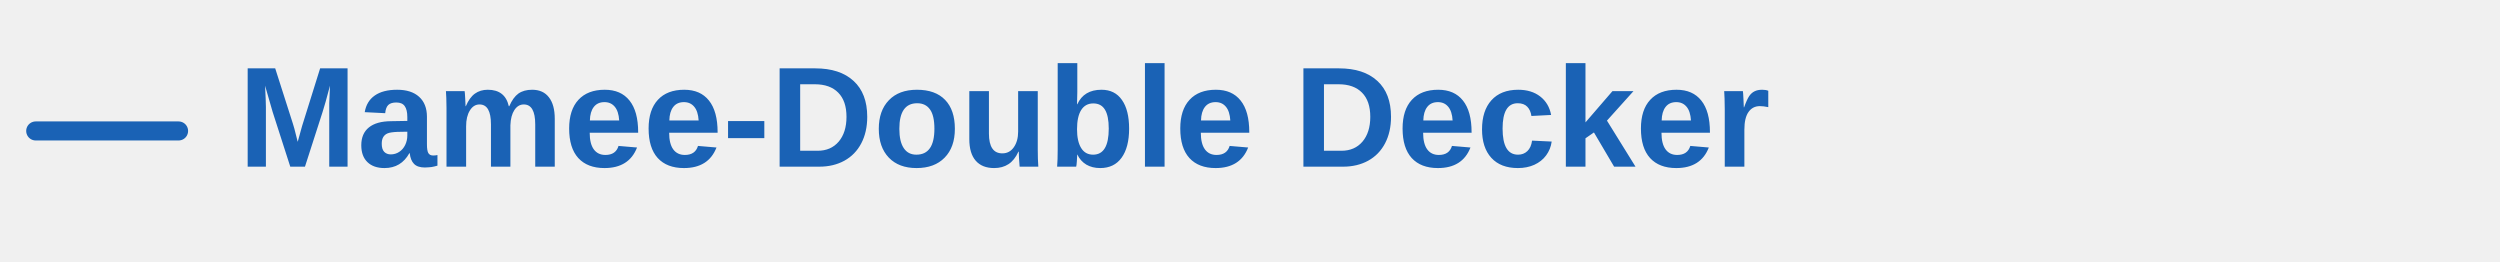
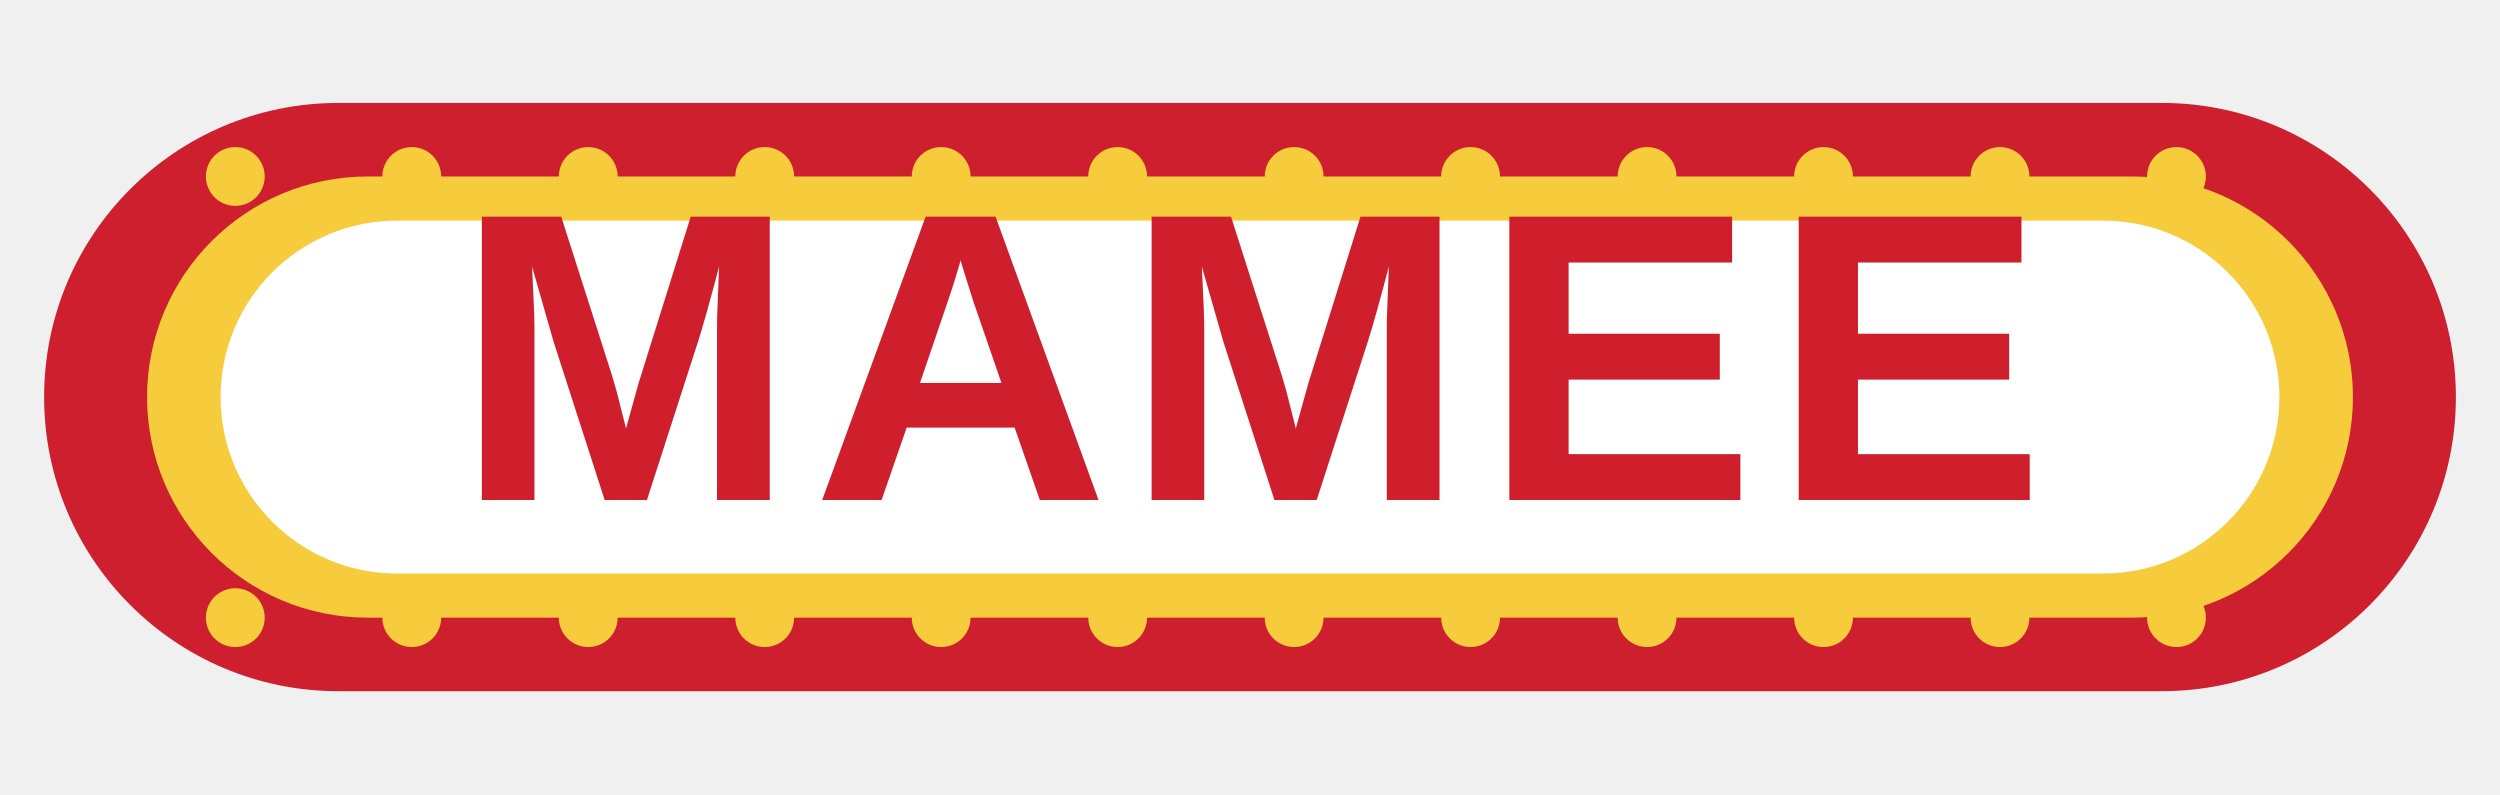
- <svg xmlns="http://www.w3.org/2000/svg" width="420" height="44" viewBox="0 0 420 44" role="img" aria-label="Mamee-Double Decker">
-   <line x1="6" y1="22" x2="30" y2="22" stroke="#1a62b5" stroke-width="3.2" stroke-linecap="round" />
-   <text x="40" y="28" fill="#1a62b5" font-family="Montserrat, Arial, sans-serif" font-size="24" font-weight="700">Mamee-Double Decker</text>
+ <svg xmlns="http://www.w3.org/2000/svg" width="340" height="108" viewBox="0 0 340 108" role="img" aria-label="MAMEE logo">
+   <rect x="6" y="14" width="328" height="80" rx="40" fill="#cd1f2d" />
+   <rect x="20" y="24" width="300" height="60" rx="30" fill="#f6cb3c" />
+   <rect x="30" y="30" width="280" height="48" rx="24" fill="#ffffff" />
+   <circle cx="32" cy="24" r="4" fill="#f6cb3c" />
+   <circle cx="56" cy="24" r="4" fill="#f6cb3c" />
+   <circle cx="80" cy="24" r="4" fill="#f6cb3c" />
+   <circle cx="104" cy="24" r="4" fill="#f6cb3c" />
+   <circle cx="128" cy="24" r="4" fill="#f6cb3c" />
+   <circle cx="152" cy="24" r="4" fill="#f6cb3c" />
+   <circle cx="176" cy="24" r="4" fill="#f6cb3c" />
+   <circle cx="200" cy="24" r="4" fill="#f6cb3c" />
+   <circle cx="224" cy="24" r="4" fill="#f6cb3c" />
+   <circle cx="248" cy="24" r="4" fill="#f6cb3c" />
+   <circle cx="272" cy="24" r="4" fill="#f6cb3c" />
+   <circle cx="296" cy="24" r="4" fill="#f6cb3c" />
+   <circle cx="32" cy="84" r="4" fill="#f6cb3c" />
+   <circle cx="56" cy="84" r="4" fill="#f6cb3c" />
+   <circle cx="80" cy="84" r="4" fill="#f6cb3c" />
+   <circle cx="104" cy="84" r="4" fill="#f6cb3c" />
+   <circle cx="128" cy="84" r="4" fill="#f6cb3c" />
+   <circle cx="152" cy="84" r="4" fill="#f6cb3c" />
+   <circle cx="176" cy="84" r="4" fill="#f6cb3c" />
+   <circle cx="200" cy="84" r="4" fill="#f6cb3c" />
+   <circle cx="224" cy="84" r="4" fill="#f6cb3c" />
+   <circle cx="248" cy="84" r="4" fill="#f6cb3c" />
+   <circle cx="272" cy="84" r="4" fill="#f6cb3c" />
+   <circle cx="296" cy="84" r="4" fill="#f6cb3c" />
+   <text x="170" y="68" text-anchor="middle" fill="#cf1f2d" font-family="Montserrat, Arial, sans-serif" font-size="56" font-weight="800" letter-spacing="2">MAMEE</text>
</svg>
